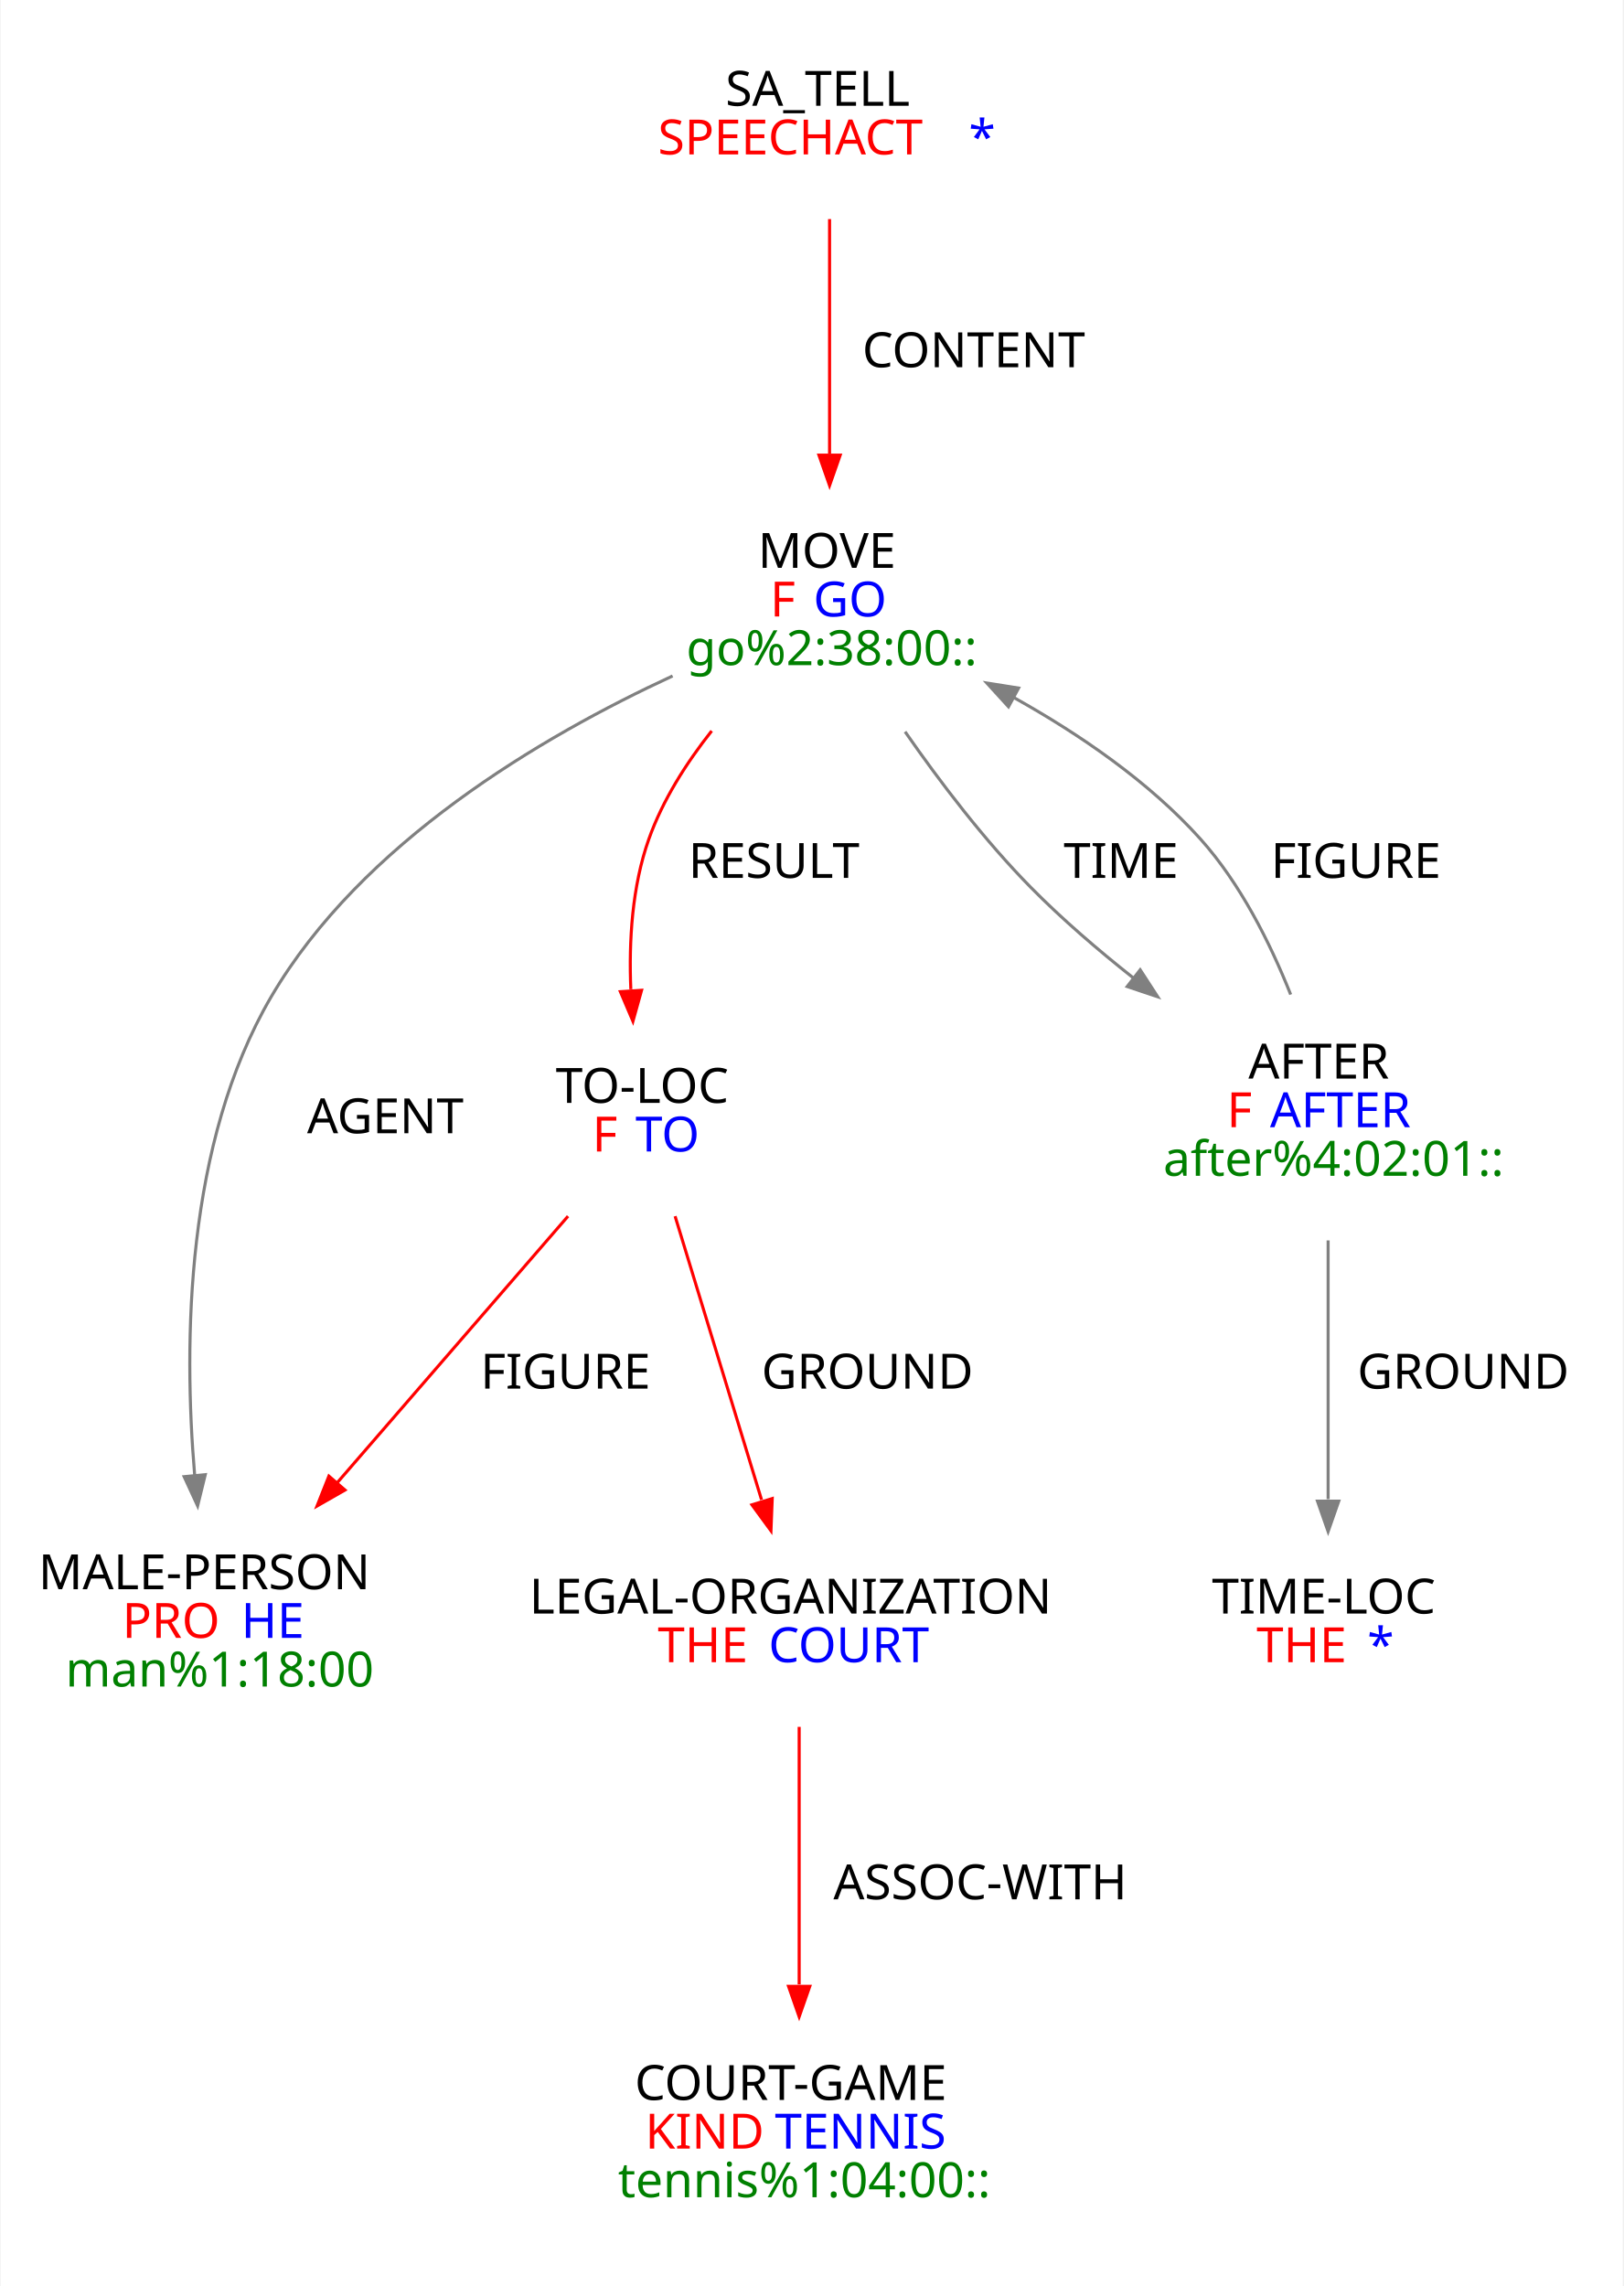
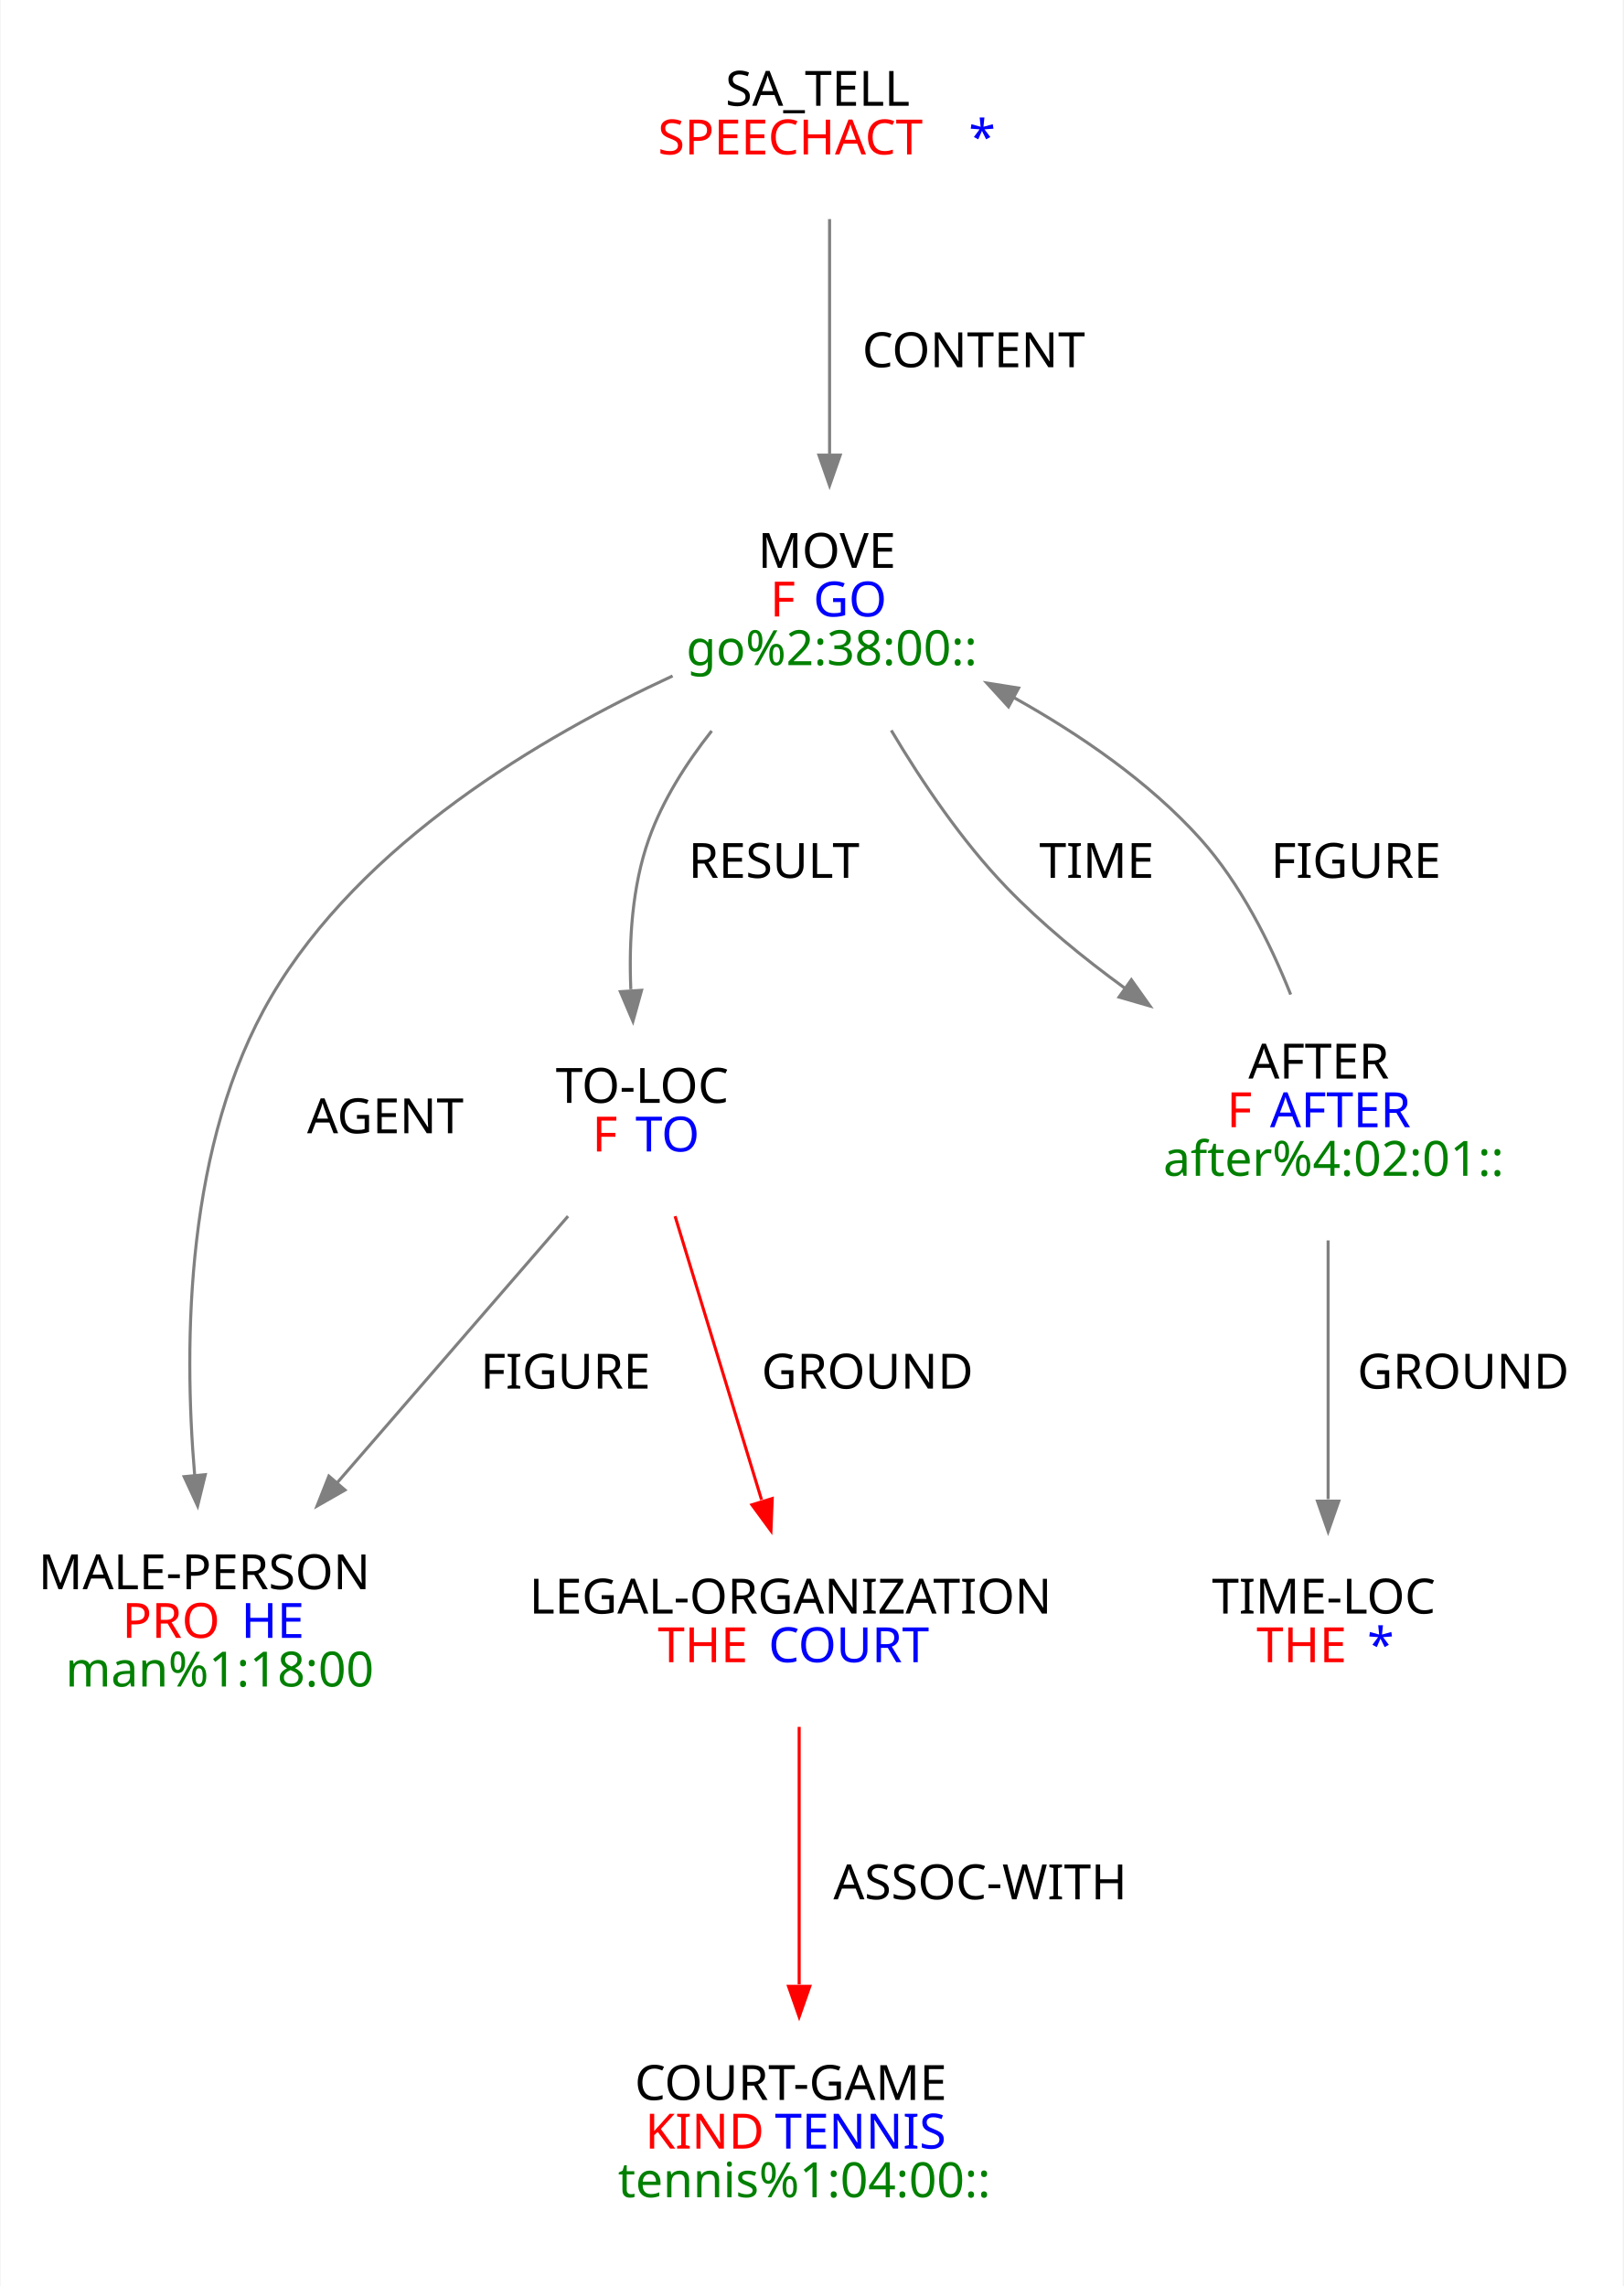
<svg xmlns="http://www.w3.org/2000/svg" xmlns:xlink="http://www.w3.org/1999/xlink" width="267pt" height="376pt" viewBox="0.00 0.00 266.79 376.00">
  <g id="graph0" class="graph" transform="scale(1 1) rotate(0) translate(4 372)">
    <polygon fill="white" stroke="transparent" points="-4,4 -4,-372 262.79,-372 262.79,4 -4,4" />
    <g id="node1" class="node">
      <g id="a_node1">
        <a xlink:href="http://trips.ihmc.us/lexicon/data/ONT::SA_TELL.xml" xlink:title="&lt;font color=&quot;green&quot;&gt;&lt;br /&gt;&lt;/font&gt; &lt;font color=&quot;black&quot;&gt;SA_TELL&lt;/font&gt; &lt;font color=&quot;green&quot;&gt;&lt;br /&gt;&lt;/font&gt; &lt;font color=&quot;red&quot;&gt;SPEECHACT&lt;/font&gt; &lt;font color=&quot;blue&quot;&gt;* &lt;/font&gt; &lt;font color=&quot;green&quot;&gt;&lt;br /&gt; &lt;/font&gt;">
          <text text-anchor="start" x="113" y="-354.6" font-family="Work Sans" font-size="8.00"> </text>
          <text text-anchor="start" x="115.22" y="-354.6" font-family="Work Sans" font-size="8.00">SA_TELL</text>
          <text text-anchor="start" x="149.46" y="-354.6" font-family="Work Sans" font-size="8.00"> </text>
          <text text-anchor="start" x="101.89" y="-346.6" font-family="Work Sans" font-size="8.00"> </text>
          <text text-anchor="start" x="104.11" y="-346.6" font-family="Work Sans" font-size="8.00" fill="red">SPEECHACT</text>
          <text text-anchor="start" x="153.01" y="-346.6" font-family="Work Sans" font-size="8.00"> </text>
          <text text-anchor="start" x="155.23" y="-346.6" font-family="Work Sans" font-size="8.00" fill="blue">* </text>
          <text text-anchor="start" x="160.57" y="-346.6" font-family="Work Sans" font-size="8.00"> </text>
          <text text-anchor="start" x="131.23" y="-338.6" font-family="Work Sans" font-size="8.00" fill="green"> </text>
        </a>
      </g>
    </g>
    <g id="node2" class="node">
      <g id="a_node2">
        <a xlink:href="http://trips.ihmc.us/lexicon/data/ONT::MOVE.xml" xlink:title="&lt;font color=&quot;green&quot;&gt;&lt;br /&gt;&lt;/font&gt; &lt;font color=&quot;black&quot;&gt;MOVE&lt;/font&gt; &lt;font color=&quot;green&quot;&gt;&lt;br /&gt;&lt;/font&gt; &lt;font color=&quot;red&quot;&gt;F&lt;/font&gt; &lt;font color=&quot;blue&quot;&gt;GO&lt;/font&gt; &lt;font color=&quot;green&quot;&gt;&lt;br /&gt;&lt;/font&gt; &lt;font color=&quot;green&quot;&gt;go%2:38:00::&lt;/font&gt; &lt;font color=&quot;green&quot;&gt;&lt;br /&gt; &lt;/font&gt;">
          <text text-anchor="start" x="118.34" y="-278.6" font-family="Work Sans" font-size="8.00"> </text>
          <text text-anchor="start" x="120.56" y="-278.6" font-family="Work Sans" font-size="8.00">MOVE</text>
          <text text-anchor="start" x="144.12" y="-278.6" font-family="Work Sans" font-size="8.00"> </text>
          <text text-anchor="start" x="120.34" y="-270.6" font-family="Work Sans" font-size="8.00"> </text>
          <text text-anchor="start" x="122.56" y="-270.6" font-family="Work Sans" font-size="8.00" fill="red">F</text>
          <text text-anchor="start" x="127.45" y="-270.6" font-family="Work Sans" font-size="8.00"> </text>
          <text text-anchor="start" x="129.67" y="-270.6" font-family="Work Sans" font-size="8.00" fill="blue">GO</text>
          <text text-anchor="start" x="142.12" y="-270.6" font-family="Work Sans" font-size="8.00"> </text>
          <text text-anchor="start" x="106.54" y="-262.6" font-family="Work Sans" font-size="8.00"> </text>
          <text text-anchor="start" x="108.77" y="-262.6" font-family="Work Sans" font-size="8.00" fill="green">go%2:38:00::</text>
          <text text-anchor="start" x="155.91" y="-262.6" font-family="Work Sans" font-size="8.00"> </text>
          <text text-anchor="start" x="131.23" y="-254.6" font-family="Work Sans" font-size="8.00" fill="green"> </text>
        </a>
      </g>
    </g>
-     <g id="edge1" class="edge">
-       <path fill="none" stroke="red" stroke-width="0.5" d="M132.34,-335.96C132.34,-325.04 132.34,-310.02 132.34,-297.39" />
-       <polygon fill="red" stroke="red" stroke-width="0.5" points="134.09,-297.14 132.34,-292.14 130.59,-297.14 134.09,-297.14" />
+     <g id="edge3" class="edge">
+       <path fill="none" stroke="grey" stroke-width="0.5" d="M132.34,-335.96C132.34,-325.04 132.34,-310.02 132.34,-297.39" />
+       <polygon fill="grey" stroke="grey" stroke-width="0.5" points="134.09,-297.14 132.34,-292.14 130.59,-297.14 134.09,-297.14" />
      <text text-anchor="middle" x="156.05" y="-311.6" font-family="Work Sans" font-size="8.00"> CONTENT   </text>
    </g>
    <g id="node3" class="node">
      <g id="a_node3">
        <a xlink:href="http://trips.ihmc.us/lexicon/data/ONT::MALE-PERSON.xml" xlink:title="&lt;font color=&quot;green&quot;&gt;&lt;br /&gt;&lt;/font&gt; &lt;font color=&quot;black&quot;&gt;MALE-PERSON&lt;/font&gt; &lt;font color=&quot;green&quot;&gt;&lt;br /&gt;&lt;/font&gt; &lt;font color=&quot;red&quot;&gt;PRO&lt;/font&gt; &lt;font color=&quot;blue&quot;&gt;HE&lt;/font&gt; &lt;font color=&quot;green&quot;&gt;&lt;br /&gt;&lt;/font&gt; &lt;font color=&quot;green&quot;&gt;man%1:18:00&lt;/font&gt; &lt;font color=&quot;green&quot;&gt;&lt;br /&gt; &lt;/font&gt;">
          <text text-anchor="start" x="0" y="-110.6" font-family="Work Sans" font-size="8.00"> </text>
          <text text-anchor="start" x="2.22" y="-110.6" font-family="Work Sans" font-size="8.00">MALE-PERSON</text>
          <text text-anchor="start" x="60.46" y="-110.6" font-family="Work Sans" font-size="8.00"> </text>
          <text text-anchor="start" x="13.78" y="-102.6" font-family="Work Sans" font-size="8.00"> </text>
          <text text-anchor="start" x="16" y="-102.6" font-family="Work Sans" font-size="8.00" fill="red">PRO</text>
          <text text-anchor="start" x="33.34" y="-102.6" font-family="Work Sans" font-size="8.00"> </text>
          <text text-anchor="start" x="35.56" y="-102.6" font-family="Work Sans" font-size="8.00" fill="blue">HE</text>
          <text text-anchor="start" x="46.68" y="-102.6" font-family="Work Sans" font-size="8.00"> </text>
          <text text-anchor="start" x="4.43" y="-94.6" font-family="Work Sans" font-size="8.00"> </text>
          <text text-anchor="start" x="6.66" y="-94.6" font-family="Work Sans" font-size="8.00" fill="green">man%1:18:00</text>
          <text text-anchor="start" x="56.02" y="-94.6" font-family="Work Sans" font-size="8.00"> </text>
          <text text-anchor="start" x="30.23" y="-86.6" font-family="Work Sans" font-size="8.00" fill="green"> </text>
        </a>
      </g>
    </g>
-     <g id="edge3" class="edge">
+     <g id="edge5" class="edge">
      <path fill="none" stroke="grey" stroke-width="0.5" d="M106.52,-260.82C84.91,-250.83 55.31,-233.38 40.47,-208 26.46,-184.04 26.04,-151.45 27.91,-129.4" />
      <polygon fill="grey" stroke="grey" stroke-width="0.5" points="29.66,-129.45 28.4,-124.31 26.18,-129.12 29.66,-129.45" />
      <text text-anchor="middle" x="59.28" y="-185.6" font-family="Work Sans" font-size="8.00"> AGENT   </text>
    </g>
    <g id="node4" class="node">
      <g id="a_node4">
        <a xlink:href="http://trips.ihmc.us/lexicon/data/ONT::TO-LOC.xml" xlink:title="&lt;font color=&quot;green&quot;&gt;&lt;br /&gt;&lt;/font&gt; &lt;font color=&quot;black&quot;&gt;TO-LOC&lt;/font&gt; &lt;font color=&quot;green&quot;&gt;&lt;br /&gt;&lt;/font&gt; &lt;font color=&quot;red&quot;&gt;F&lt;/font&gt; &lt;font color=&quot;blue&quot;&gt;TO&lt;/font&gt; &lt;font color=&quot;green&quot;&gt;&lt;br /&gt; &lt;/font&gt;">
          <text text-anchor="start" x="85.08" y="-190.6" font-family="Work Sans" font-size="8.00"> </text>
          <text text-anchor="start" x="87.3" y="-190.6" font-family="Work Sans" font-size="8.00">TO-LOC</text>
          <text text-anchor="start" x="117.38" y="-190.6" font-family="Work Sans" font-size="8.00"> </text>
          <text text-anchor="start" x="91.08" y="-182.6" font-family="Work Sans" font-size="8.00"> </text>
          <text text-anchor="start" x="93.3" y="-182.6" font-family="Work Sans" font-size="8.00" fill="red">F</text>
          <text text-anchor="start" x="98.19" y="-182.6" font-family="Work Sans" font-size="8.00"> </text>
          <text text-anchor="start" x="100.41" y="-182.6" font-family="Work Sans" font-size="8.00" fill="blue">TO</text>
          <text text-anchor="start" x="111.38" y="-182.6" font-family="Work Sans" font-size="8.00"> </text>
          <text text-anchor="start" x="101.23" y="-174.6" font-family="Work Sans" font-size="8.00" fill="green"> </text>
        </a>
      </g>
    </g>
-     <g id="edge5" class="edge">
-       <path fill="none" stroke="red" stroke-width="0.5" d="M112.95,-251.78C108.74,-246.45 104.88,-240.37 102.62,-234 99.85,-226.22 99.32,-217.2 99.65,-209.29" />
-       <polygon fill="red" stroke="red" stroke-width="0.5" points="101.42,-209.12 100,-204.02 97.93,-208.89 101.42,-209.12" />
+     <g id="edge9" class="edge">
+       <path fill="none" stroke="grey" stroke-width="0.5" d="M112.95,-251.78C108.74,-246.45 104.88,-240.37 102.62,-234 99.85,-226.22 99.32,-217.2 99.65,-209.29" />
+       <polygon fill="grey" stroke="grey" stroke-width="0.5" points="101.42,-209.12 100,-204.02 97.93,-208.89 101.42,-209.12" />
      <text text-anchor="middle" x="123.2" y="-227.6" font-family="Work Sans" font-size="8.00"> RESULT   </text>
    </g>
    <g id="node7" class="node">
      <g id="a_node7">
        <a xlink:href="http://trips.ihmc.us/lexicon/data/ONT::AFTER.xml" xlink:title="&lt;font color=&quot;green&quot;&gt;&lt;br /&gt;&lt;/font&gt; &lt;font color=&quot;black&quot;&gt;AFTER&lt;/font&gt; &lt;font color=&quot;green&quot;&gt;&lt;br /&gt;&lt;/font&gt; &lt;font color=&quot;red&quot;&gt;F&lt;/font&gt; &lt;font color=&quot;blue&quot;&gt;AFTER&lt;/font&gt; &lt;font color=&quot;green&quot;&gt;&lt;br /&gt;&lt;/font&gt; &lt;font color=&quot;green&quot;&gt;after%4:02:01::&lt;/font&gt; &lt;font color=&quot;green&quot;&gt;&lt;br /&gt; &lt;/font&gt;">
          <text text-anchor="start" x="199.01" y="-194.6" font-family="Work Sans" font-size="8.00"> </text>
          <text text-anchor="start" x="201.23" y="-194.6" font-family="Work Sans" font-size="8.00">AFTER</text>
          <text text-anchor="start" x="227.45" y="-194.6" font-family="Work Sans" font-size="8.00"> </text>
          <text text-anchor="start" x="195.45" y="-186.6" font-family="Work Sans" font-size="8.00"> </text>
          <text text-anchor="start" x="197.67" y="-186.6" font-family="Work Sans" font-size="8.00" fill="red">F</text>
          <text text-anchor="start" x="202.56" y="-186.6" font-family="Work Sans" font-size="8.00"> </text>
          <text text-anchor="start" x="204.78" y="-186.6" font-family="Work Sans" font-size="8.00" fill="blue">AFTER</text>
          <text text-anchor="start" x="231.01" y="-186.6" font-family="Work Sans" font-size="8.00"> </text>
          <text text-anchor="start" x="184.99" y="-178.6" font-family="Work Sans" font-size="8.00"> </text>
          <text text-anchor="start" x="187.21" y="-178.6" font-family="Work Sans" font-size="8.00" fill="green">after%4:02:01::</text>
          <text text-anchor="start" x="241.47" y="-178.6" font-family="Work Sans" font-size="8.00"> </text>
          <text text-anchor="start" x="213.23" y="-170.6" font-family="Work Sans" font-size="8.00" fill="green"> </text>
        </a>
      </g>
    </g>
+     <g id="edge7" class="edge">
+       <path fill="none" stroke="grey" stroke-width="0.5" d="M142.49,-251.87C147.53,-243.4 154.11,-233.64 161.48,-226 167.21,-220.06 174.03,-214.47 180.82,-209.53" />
+       <polygon fill="grey" stroke="grey" stroke-width="0.5" points="181.98,-210.85 185.04,-206.53 179.95,-208 181.98,-210.85" />
+       <text text-anchor="middle" x="176.27" y="-227.6" font-family="Work Sans" font-size="8.00"> TIME   </text>
+     </g>
    <g id="edge2" class="edge">
-       <path fill="none" stroke="grey" stroke-width="0.5" d="M144.76,-251.65C150.55,-243.32 157.85,-233.74 165.48,-226 170.58,-220.83 176.43,-215.79 182.28,-211.17" />
-       <polygon fill="grey" stroke="grey" stroke-width="0.5" points="183.43,-212.49 186.31,-208.05 181.29,-209.73 183.43,-212.49" />
-       <text text-anchor="middle" x="180.27" y="-227.6" font-family="Work Sans" font-size="8.00"> TIME   </text>
-     </g>
-     <g id="edge7" class="edge">
-       <path fill="none" stroke="red" stroke-width="0.5" d="M89.32,-171.96C78.71,-159.7 63.54,-142.19 51.38,-128.15" />
-       <polygon fill="red" stroke="red" stroke-width="0.5" points="52.64,-126.92 48.04,-124.29 49.99,-129.21 52.64,-126.92" />
+       <path fill="none" stroke="grey" stroke-width="0.5" d="M89.32,-171.96C78.71,-159.7 63.54,-142.19 51.38,-128.15" />
+       <polygon fill="grey" stroke="grey" stroke-width="0.5" points="52.64,-126.92 48.04,-124.29 49.99,-129.21 52.64,-126.92" />
      <text text-anchor="middle" x="88.9" y="-143.6" font-family="Work Sans" font-size="8.00"> FIGURE   </text>
    </g>
    <g id="node5" class="node">
      <g id="a_node5">
        <a xlink:href="http://trips.ihmc.us/lexicon/data/ONT::LEGAL-ORGANIZATION.xml" xlink:title="&lt;font color=&quot;green&quot;&gt;&lt;br /&gt;&lt;/font&gt; &lt;font color=&quot;black&quot;&gt;LEGAL-ORGANIZATION&lt;/font&gt; &lt;font color=&quot;green&quot;&gt;&lt;br /&gt;&lt;/font&gt; &lt;font color=&quot;red&quot;&gt;THE&lt;/font&gt; &lt;font color=&quot;blue&quot;&gt;COURT&lt;/font&gt; &lt;font color=&quot;green&quot;&gt;&lt;br /&gt; &lt;/font&gt;">
          <text text-anchor="start" x="80.74" y="-106.6" font-family="Work Sans" font-size="8.00"> </text>
          <text text-anchor="start" x="82.96" y="-106.6" font-family="Work Sans" font-size="8.00">LEGAL-ORGANIZATION</text>
          <text text-anchor="start" x="171.72" y="-106.6" font-family="Work Sans" font-size="8.00"> </text>
          <text text-anchor="start" x="101.86" y="-98.6" font-family="Work Sans" font-size="8.00"> </text>
          <text text-anchor="start" x="104.08" y="-98.6" font-family="Work Sans" font-size="8.00" fill="red">THE</text>
          <text text-anchor="start" x="120.08" y="-98.6" font-family="Work Sans" font-size="8.00"> </text>
          <text text-anchor="start" x="122.3" y="-98.6" font-family="Work Sans" font-size="8.00" fill="blue">COURT</text>
          <text text-anchor="start" x="150.6" y="-98.6" font-family="Work Sans" font-size="8.00"> </text>
          <text text-anchor="start" x="126.23" y="-90.6" font-family="Work Sans" font-size="8.00" fill="green"> </text>
        </a>
      </g>
    </g>
-     <g id="edge8" class="edge">
+     <g id="edge4" class="edge">
      <path fill="none" stroke="red" stroke-width="0.5" d="M106.93,-171.96C110.92,-158.87 116.74,-139.77 121.15,-125.32" />
      <polygon fill="red" stroke="red" stroke-width="0.5" points="122.91,-125.52 122.7,-120.22 119.57,-124.49 122.91,-125.52" />
      <text text-anchor="middle" x="138.56" y="-143.6" font-family="Work Sans" font-size="8.00"> GROUND   </text>
    </g>
    <g id="node6" class="node">
      <g id="a_node6">
        <a xlink:href="http://trips.ihmc.us/lexicon/data/ONT::COURT-GAME.xml" xlink:title="&lt;font color=&quot;green&quot;&gt;&lt;br /&gt;&lt;/font&gt; &lt;font color=&quot;black&quot;&gt;COURT-GAME&lt;/font&gt; &lt;font color=&quot;green&quot;&gt;&lt;br /&gt;&lt;/font&gt; &lt;font color=&quot;red&quot;&gt;KIND&lt;/font&gt; &lt;font color=&quot;blue&quot;&gt;TENNIS&lt;/font&gt; &lt;font color=&quot;green&quot;&gt;&lt;br /&gt;&lt;/font&gt; &lt;font color=&quot;green&quot;&gt;tennis%1:04:00::&lt;/font&gt; &lt;font color=&quot;green&quot;&gt;&lt;br /&gt; &lt;/font&gt;">
          <text text-anchor="start" x="98.07" y="-26.6" font-family="Work Sans" font-size="8.00"> </text>
          <text text-anchor="start" x="100.3" y="-26.6" font-family="Work Sans" font-size="8.00">COURT-GAME</text>
          <text text-anchor="start" x="154.38" y="-26.6" font-family="Work Sans" font-size="8.00"> </text>
          <text text-anchor="start" x="99.78" y="-18.6" font-family="Work Sans" font-size="8.00"> </text>
          <text text-anchor="start" x="102" y="-18.6" font-family="Work Sans" font-size="8.00" fill="red">KIND</text>
          <text text-anchor="start" x="121.12" y="-18.6" font-family="Work Sans" font-size="8.00"> </text>
          <text text-anchor="start" x="123.34" y="-18.6" font-family="Work Sans" font-size="8.00" fill="blue">TENNIS</text>
          <text text-anchor="start" x="152.68" y="-18.6" font-family="Work Sans" font-size="8.00"> </text>
          <text text-anchor="start" x="95.32" y="-10.6" font-family="Work Sans" font-size="8.00"> </text>
          <text text-anchor="start" x="97.54" y="-10.6" font-family="Work Sans" font-size="8.00" fill="green">tennis%1:04:00::</text>
          <text text-anchor="start" x="157.14" y="-10.6" font-family="Work Sans" font-size="8.00"> </text>
          <text text-anchor="start" x="126.23" y="-2.6" font-family="Work Sans" font-size="8.00" fill="green"> </text>
        </a>
      </g>
    </g>
-     <g id="edge4" class="edge">
+     <g id="edge6" class="edge">
      <path fill="none" stroke="red" stroke-width="0.5" d="M127.34,-87.96C127.34,-76.12 127.34,-59.38 127.34,-45.6" />
      <polygon fill="red" stroke="red" stroke-width="0.5" points="129.09,-45.29 127.34,-40.29 125.59,-45.29 129.09,-45.29" />
      <text text-anchor="middle" x="157.12" y="-59.6" font-family="Work Sans" font-size="8.00"> ASSOC-WITH   </text>
    </g>
-     <g id="edge9" class="edge">
+     <g id="edge1" class="edge">
      <path fill="none" stroke="grey" stroke-width="0.5" d="M208.18,-208.42C204.78,-216.96 199.9,-226.68 193.34,-234 184.87,-243.44 173.42,-251.25 162.73,-257.22" />
      <polygon fill="grey" stroke="grey" stroke-width="0.5" points="161.77,-255.75 158.2,-259.66 163.43,-258.83 161.77,-255.75" />
      <text text-anchor="middle" x="218.9" y="-227.6" font-family="Work Sans" font-size="8.00"> FIGURE   </text>
    </g>
    <g id="node8" class="node">
      <g id="a_node8">
        <a xlink:href="http://trips.ihmc.us/lexicon/data/ONT::TIME-LOC.xml" xlink:title="&lt;font color=&quot;green&quot;&gt;&lt;br /&gt;&lt;/font&gt; &lt;font color=&quot;black&quot;&gt;TIME-LOC&lt;/font&gt; &lt;font color=&quot;green&quot;&gt;&lt;br /&gt;&lt;/font&gt; &lt;font color=&quot;red&quot;&gt;THE&lt;/font&gt; &lt;font color=&quot;blue&quot;&gt;* &lt;/font&gt; &lt;font color=&quot;green&quot;&gt;&lt;br /&gt; &lt;/font&gt;">
          <text text-anchor="start" x="193.01" y="-106.6" font-family="Work Sans" font-size="8.00"> </text>
          <text text-anchor="start" x="195.23" y="-106.6" font-family="Work Sans" font-size="8.00">TIME-LOC</text>
          <text text-anchor="start" x="233.45" y="-106.6" font-family="Work Sans" font-size="8.00"> </text>
          <text text-anchor="start" x="200.34" y="-98.6" font-family="Work Sans" font-size="8.00"> </text>
          <text text-anchor="start" x="202.56" y="-98.6" font-family="Work Sans" font-size="8.00" fill="red">THE</text>
          <text text-anchor="start" x="218.56" y="-98.6" font-family="Work Sans" font-size="8.00"> </text>
          <text text-anchor="start" x="220.78" y="-98.6" font-family="Work Sans" font-size="8.00" fill="blue">* </text>
          <text text-anchor="start" x="226.12" y="-98.6" font-family="Work Sans" font-size="8.00"> </text>
          <text text-anchor="start" x="213.23" y="-90.6" font-family="Work Sans" font-size="8.00" fill="green"> </text>
        </a>
      </g>
    </g>
-     <g id="edge6" class="edge">
+     <g id="edge8" class="edge">
      <path fill="none" stroke="grey" stroke-width="0.5" d="M214.34,-167.98C214.34,-155.23 214.34,-138.45 214.34,-125.42" />
      <polygon fill="grey" stroke="grey" stroke-width="0.5" points="216.09,-125.09 214.34,-120.09 212.59,-125.09 216.09,-125.09" />
      <text text-anchor="middle" x="236.56" y="-143.6" font-family="Work Sans" font-size="8.00"> GROUND   </text>
    </g>
  </g>
</svg>
